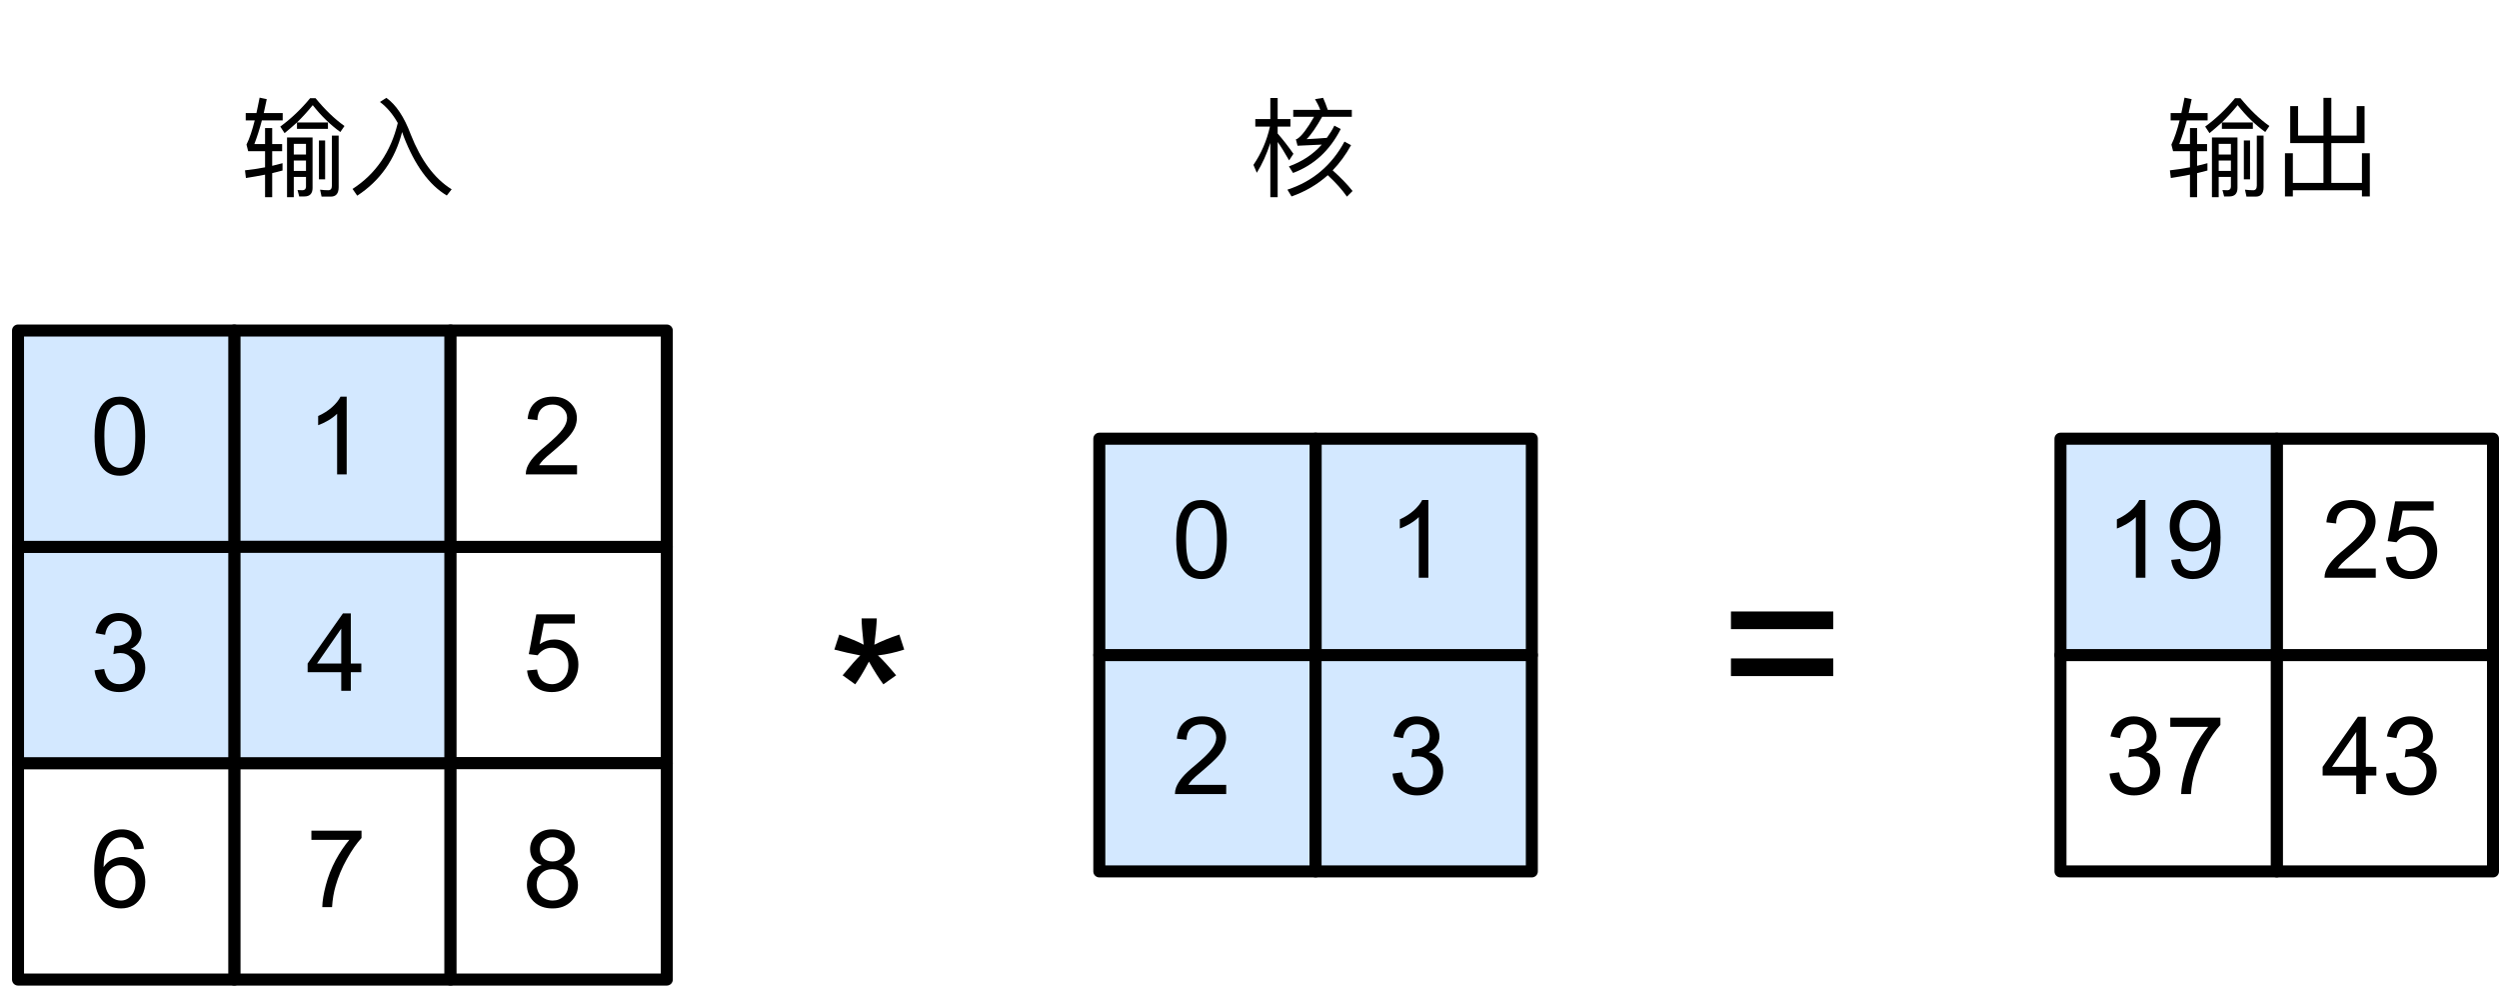
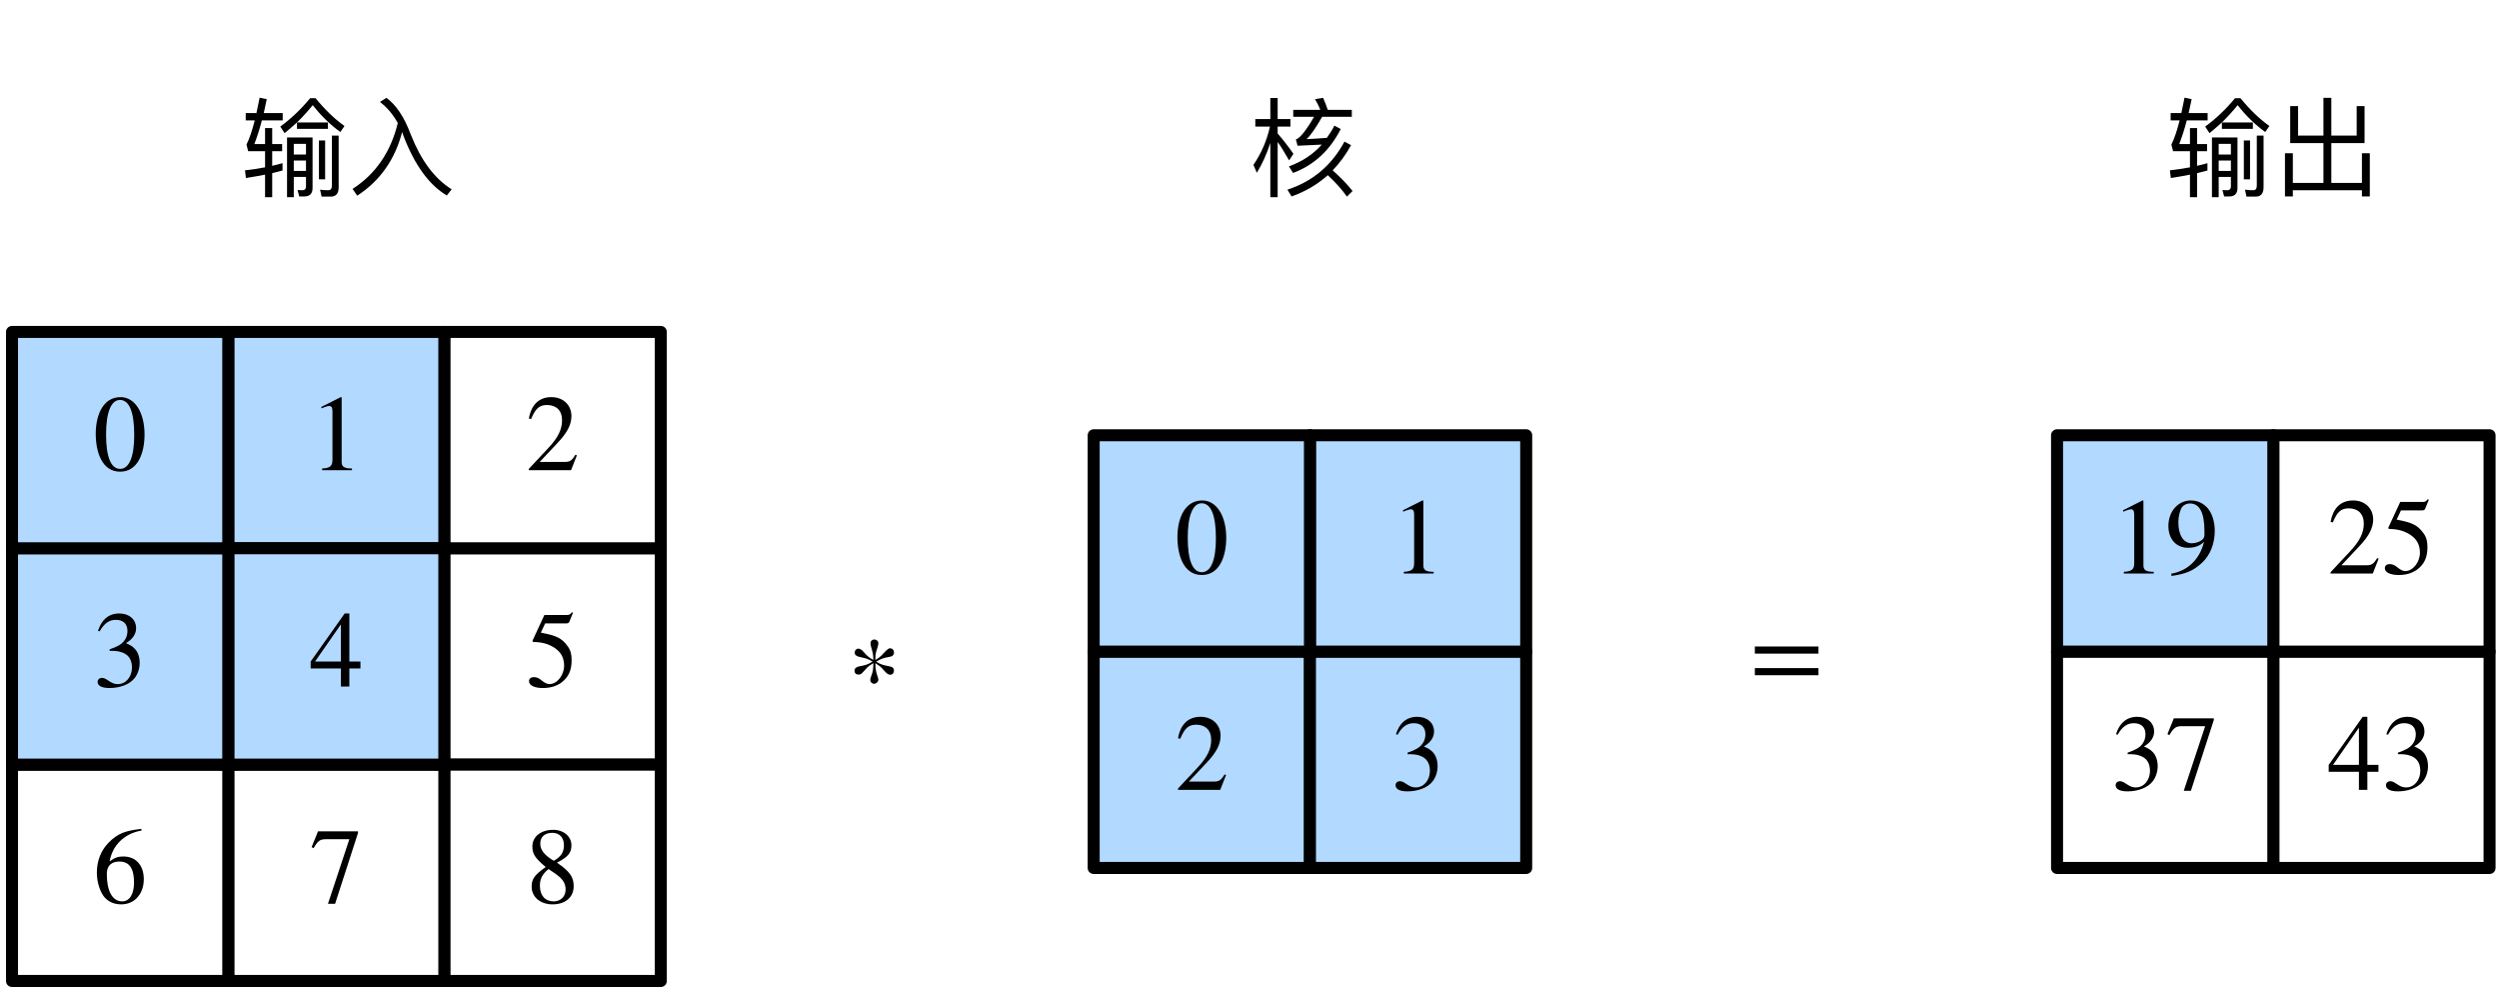
<svg xmlns="http://www.w3.org/2000/svg" xmlns:xlink="http://www.w3.org/1999/xlink" width="208pt" height="83pt" viewBox="0 0 208 83" version="1.1">
  <defs>
    <g>
      <symbol overflow="visible" id="glyph0-0">
-         <path style="stroke:none;" d="M 1.125 0 L 1.125 -5.625 L 5.625 -5.625 L 5.625 0 Z M 1.266 -0.141 L 5.484 -0.141 L 5.484 -5.484 L 1.266 -5.484 Z M 1.266 -0.141 " />
+         <path style="stroke:none;" d="" />
      </symbol>
      <symbol overflow="visible" id="glyph0-1">
-         <path style="stroke:none;" d="M 2.906 0 L 2.906 -1.547 L 0.109 -1.547 L 0.109 -2.266 L 3.047 -6.438 L 3.703 -6.438 L 3.703 -2.266 L 4.578 -2.266 L 4.578 -1.547 L 3.703 -1.547 L 3.703 0 Z M 2.906 -2.266 L 2.906 -5.172 L 0.891 -2.266 Z M 2.906 -2.266 " />
+         <path style="stroke:none;" d="M 4.25 -1.5 L 4.25 -2.078 L 3.328 -2.078 L 3.328 -6.078 L 2.938 -6.078 L 0.109 -2.078 L 0.109 -1.5 L 2.625 -1.5 L 2.625 0 L 3.328 0 L 3.328 -1.5 Z M 2.625 -2.078 L 0.469 -2.078 L 2.625 -5.172 Z M 2.625 -2.078 " />
      </symbol>
      <symbol overflow="visible" id="glyph0-2">
-         <path style="stroke:none;" d="M 0.375 -1.703 L 1.172 -1.812 C 1.266 -1.363 1.414 -1.039 1.625 -0.844 C 1.844 -0.645 2.113 -0.547 2.438 -0.547 C 2.801 -0.547 3.109 -0.672 3.359 -0.922 C 3.617 -1.18 3.75 -1.504 3.75 -1.891 C 3.75 -2.254 3.629 -2.551 3.391 -2.781 C 3.16 -3.02 2.863 -3.141 2.5 -3.141 C 2.344 -3.141 2.156 -3.109 1.938 -3.047 L 2.031 -3.75 C 2.082 -3.738 2.125 -3.734 2.156 -3.734 C 2.488 -3.734 2.789 -3.82 3.062 -4 C 3.332 -4.176 3.469 -4.445 3.469 -4.812 C 3.469 -5.102 3.367 -5.344 3.172 -5.531 C 2.973 -5.719 2.719 -5.812 2.406 -5.812 C 2.102 -5.812 1.848 -5.711 1.641 -5.516 C 1.441 -5.328 1.312 -5.039 1.25 -4.656 L 0.453 -4.797 C 0.555 -5.328 0.773 -5.738 1.109 -6.031 C 1.453 -6.32 1.879 -6.469 2.391 -6.469 C 2.742 -6.469 3.066 -6.391 3.359 -6.234 C 3.66 -6.086 3.891 -5.883 4.047 -5.625 C 4.203 -5.363 4.281 -5.086 4.281 -4.797 C 4.281 -4.516 4.203 -4.258 4.047 -4.031 C 3.898 -3.801 3.68 -3.617 3.391 -3.484 C 3.773 -3.398 4.07 -3.219 4.281 -2.938 C 4.488 -2.664 4.594 -2.32 4.594 -1.906 C 4.594 -1.344 4.383 -0.863 3.969 -0.469 C 3.562 -0.082 3.047 0.109 2.422 0.109 C 1.859 0.109 1.391 -0.055 1.016 -0.391 C 0.641 -0.723 0.426 -1.16 0.375 -1.703 Z M 0.375 -1.703 " />
+         <path style="stroke:none;" d="M 0.547 -4.594 C 0.922 -5.25 1.328 -5.547 1.891 -5.547 C 2.484 -5.547 2.859 -5.234 2.859 -4.625 C 2.859 -4.078 2.578 -3.672 2.141 -3.422 C 1.953 -3.312 1.719 -3.219 1.375 -3.094 L 1.375 -2.969 C 1.891 -2.969 2.094 -2.938 2.297 -2.875 C 2.922 -2.703 3.234 -2.266 3.234 -1.578 C 3.234 -0.812 2.734 -0.203 2.062 -0.203 C 1.812 -0.203 1.625 -0.25 1.281 -0.484 C 1.031 -0.656 0.891 -0.719 0.734 -0.719 C 0.531 -0.719 0.375 -0.578 0.375 -0.391 C 0.375 -0.062 0.719 0.125 1.375 0.125 C 2.172 0.125 3.031 -0.141 3.469 -0.719 C 3.719 -1.047 3.875 -1.5 3.875 -1.969 C 3.875 -2.438 3.734 -2.859 3.484 -3.125 C 3.297 -3.328 3.125 -3.438 2.734 -3.609 C 3.344 -3.969 3.578 -4.422 3.578 -4.844 C 3.578 -5.594 3 -6.078 2.172 -6.078 C 1.234 -6.078 0.672 -5.484 0.406 -4.625 Z M 0.547 -4.594 " />
      </symbol>
      <symbol overflow="visible" id="glyph0-3">
-         <path style="stroke:none;" d="M 0.422 -5.594 L 0.422 -6.359 L 4.594 -6.359 L 4.594 -5.75 C 4.188 -5.312 3.781 -4.727 3.375 -4 C 2.969 -3.281 2.656 -2.535 2.438 -1.766 C 2.281 -1.234 2.18 -0.645 2.141 0 L 1.328 0 C 1.336 -0.508 1.438 -1.117 1.625 -1.828 C 1.812 -2.547 2.082 -3.238 2.438 -3.906 C 2.801 -4.57 3.18 -5.133 3.578 -5.594 Z M 0.422 -5.594 " />
+         <path style="stroke:none;" d="M 4.047 -5.812 L 4.047 -5.953 L 0.719 -5.953 L 0.188 -4.641 L 0.344 -4.547 C 0.719 -5.172 0.875 -5.297 1.391 -5.297 L 3.328 -5.297 L 1.547 0.078 L 2.141 0.078 Z M 4.047 -5.812 " />
      </symbol>
      <symbol overflow="visible" id="glyph0-4">
-         <path style="stroke:none;" d="M 4.531 -0.766 L 4.531 0 L 0.266 0 C 0.266 -0.188 0.297 -0.367 0.359 -0.547 C 0.473 -0.836 0.648 -1.125 0.891 -1.406 C 1.129 -1.688 1.473 -2.008 1.922 -2.375 C 2.617 -2.957 3.086 -3.414 3.328 -3.75 C 3.578 -4.082 3.703 -4.398 3.703 -4.703 C 3.703 -5.016 3.586 -5.273 3.359 -5.484 C 3.141 -5.703 2.852 -5.812 2.5 -5.812 C 2.113 -5.812 1.805 -5.695 1.578 -5.469 C 1.348 -5.238 1.234 -4.922 1.234 -4.516 L 0.422 -4.609 C 0.473 -5.211 0.68 -5.672 1.047 -5.984 C 1.41 -6.305 1.898 -6.469 2.516 -6.469 C 3.129 -6.469 3.613 -6.297 3.969 -5.953 C 4.332 -5.609 4.516 -5.188 4.516 -4.688 C 4.516 -4.426 4.461 -4.172 4.359 -3.922 C 4.254 -3.672 4.078 -3.406 3.828 -3.125 C 3.586 -2.852 3.188 -2.477 2.625 -2 C 2.145 -1.602 1.836 -1.332 1.703 -1.188 C 1.566 -1.039 1.457 -0.898 1.375 -0.766 Z M 4.531 -0.766 " />
+         <path style="stroke:none;" d="M 4.266 -1.234 L 4.141 -1.281 C 3.844 -0.781 3.656 -0.688 3.281 -0.688 L 1.172 -0.688 L 2.656 -2.266 C 3.453 -3.109 3.812 -3.781 3.812 -4.5 C 3.812 -5.391 3.156 -6.078 2.141 -6.078 C 1.031 -6.078 0.453 -5.344 0.266 -4.297 L 0.453 -4.25 C 0.812 -5.125 1.141 -5.422 1.781 -5.422 C 2.547 -5.422 3.031 -4.969 3.031 -4.156 C 3.031 -3.391 2.703 -2.703 1.859 -1.812 L 0.266 -0.109 L 0.266 0 L 3.781 0 Z M 4.266 -1.234 " />
      </symbol>
      <symbol overflow="visible" id="glyph0-5">
-         <path style="stroke:none;" d="M 0.375 -1.688 L 1.203 -1.766 C 1.266 -1.359 1.406 -1.051 1.625 -0.844 C 1.852 -0.645 2.125 -0.547 2.438 -0.547 C 2.82 -0.547 3.145 -0.688 3.406 -0.969 C 3.676 -1.258 3.812 -1.641 3.812 -2.109 C 3.812 -2.566 3.68 -2.926 3.422 -3.188 C 3.172 -3.445 2.844 -3.578 2.438 -3.578 C 2.176 -3.578 1.941 -3.516 1.734 -3.391 C 1.535 -3.273 1.375 -3.129 1.25 -2.953 L 0.516 -3.047 L 1.141 -6.359 L 4.344 -6.359 L 4.344 -5.594 L 1.766 -5.594 L 1.422 -3.875 C 1.805 -4.133 2.211 -4.266 2.641 -4.266 C 3.203 -4.266 3.676 -4.07 4.062 -3.688 C 4.445 -3.301 4.641 -2.801 4.641 -2.188 C 4.641 -1.602 4.473 -1.098 4.141 -0.672 C 3.723 -0.148 3.156 0.109 2.438 0.109 C 1.852 0.109 1.375 -0.051 1 -0.375 C 0.633 -0.707 0.426 -1.145 0.375 -1.688 Z M 0.375 -1.688 " />
+         <path style="stroke:none;" d="M 3.938 -6.125 L 3.859 -6.188 C 3.719 -6 3.641 -5.953 3.422 -5.953 L 1.562 -5.953 L 0.578 -3.828 C 0.578 -3.828 0.578 -3.797 0.578 -3.781 C 0.578 -3.719 0.609 -3.703 0.688 -3.703 C 1.547 -3.703 2.172 -3.422 2.594 -3.078 C 3 -2.75 3.203 -2.297 3.203 -1.734 C 3.203 -0.953 2.625 -0.203 1.984 -0.203 C 1.812 -0.203 1.609 -0.281 1.344 -0.5 C 1.062 -0.734 0.891 -0.781 0.688 -0.781 C 0.438 -0.781 0.281 -0.656 0.281 -0.438 C 0.281 -0.094 0.75 0.125 1.422 0.125 C 2.031 0.125 2.531 -0.016 2.953 -0.312 C 3.562 -0.766 3.828 -1.328 3.828 -2.188 C 3.828 -2.656 3.75 -3 3.516 -3.328 C 3 -4.047 2.562 -4.234 1.266 -4.484 L 1.625 -5.25 L 3.375 -5.25 C 3.516 -5.25 3.594 -5.297 3.625 -5.359 Z M 3.938 -6.125 " />
      </symbol>
      <symbol overflow="visible" id="glyph0-6">
-         <path style="stroke:none;" d="M 3.359 0 L 2.562 0 L 2.562 -5.047 C 2.375 -4.859 2.125 -4.672 1.812 -4.484 C 1.5 -4.305 1.223 -4.176 0.984 -4.094 L 0.984 -4.859 C 1.422 -5.055 1.805 -5.301 2.141 -5.594 C 2.473 -5.895 2.707 -6.188 2.844 -6.469 L 3.359 -6.469 Z M 3.359 0 " />
+         <path style="stroke:none;" d="M 3.547 0 L 3.547 -0.141 C 2.875 -0.141 2.688 -0.297 2.688 -0.688 L 2.688 -6.062 L 2.609 -6.078 L 1 -5.266 L 1 -5.141 L 1.234 -5.234 C 1.406 -5.297 1.562 -5.344 1.641 -5.344 C 1.844 -5.344 1.922 -5.203 1.922 -4.891 L 1.922 -0.859 C 1.922 -0.359 1.734 -0.172 1.062 -0.141 L 1.062 0 Z M 3.547 0 " />
      </symbol>
      <symbol overflow="visible" id="glyph0-7">
-         <path style="stroke:none;" d="M 0.5 -1.484 L 1.25 -1.562 C 1.312 -1.207 1.43 -0.945 1.609 -0.781 C 1.797 -0.625 2.035 -0.547 2.328 -0.547 C 2.566 -0.547 2.773 -0.598 2.953 -0.703 C 3.141 -0.816 3.289 -0.969 3.406 -1.156 C 3.531 -1.344 3.629 -1.594 3.703 -1.906 C 3.785 -2.219 3.828 -2.539 3.828 -2.875 C 3.828 -2.906 3.82 -2.957 3.812 -3.031 C 3.656 -2.781 3.441 -2.578 3.172 -2.422 C 2.898 -2.266 2.602 -2.188 2.281 -2.188 C 1.75 -2.188 1.297 -2.379 0.922 -2.766 C 0.555 -3.148 0.375 -3.66 0.375 -4.297 C 0.375 -4.953 0.566 -5.477 0.953 -5.875 C 1.336 -6.27 1.82 -6.469 2.406 -6.469 C 2.82 -6.469 3.203 -6.352 3.547 -6.125 C 3.891 -5.906 4.148 -5.586 4.328 -5.172 C 4.516 -4.754 4.609 -4.148 4.609 -3.359 C 4.609 -2.535 4.52 -1.879 4.344 -1.391 C 4.164 -0.898 3.898 -0.523 3.547 -0.266 C 3.191 -0.016 2.773 0.109 2.297 0.109 C 1.797 0.109 1.383 -0.031 1.062 -0.312 C 0.75 -0.594 0.562 -0.984 0.5 -1.484 Z M 3.734 -4.328 C 3.734 -4.785 3.609 -5.145 3.359 -5.406 C 3.117 -5.676 2.832 -5.812 2.5 -5.812 C 2.145 -5.812 1.836 -5.664 1.578 -5.375 C 1.316 -5.094 1.188 -4.723 1.188 -4.266 C 1.188 -3.859 1.305 -3.523 1.547 -3.266 C 1.797 -3.016 2.102 -2.891 2.469 -2.891 C 2.844 -2.891 3.145 -3.016 3.375 -3.266 C 3.613 -3.523 3.734 -3.879 3.734 -4.328 Z M 3.734 -4.328 " />
+         <path style="stroke:none;" d="M 0.531 0.203 C 1.703 0.031 2.281 -0.188 3.047 -0.875 C 3.766 -1.531 4.125 -2.516 4.125 -3.547 C 4.125 -4.297 3.922 -4.953 3.562 -5.406 C 3.203 -5.828 2.719 -6.078 2.141 -6.078 C 1.078 -6.078 0.266 -5.172 0.266 -3.953 C 0.266 -2.859 0.922 -2.141 1.891 -2.141 C 2.422 -2.141 2.859 -2.266 3.234 -2.641 C 2.875 -1.172 1.875 -0.219 0.5 0.016 Z M 3.266 -3.188 C 3.266 -2.719 2.594 -2.516 2.203 -2.516 C 1.531 -2.516 1.094 -3.188 1.094 -4.266 C 1.094 -4.75 1.234 -5.281 1.406 -5.531 C 1.562 -5.719 1.797 -5.828 2.062 -5.828 C 2.859 -5.828 3.266 -5.062 3.266 -3.547 Z M 3.266 -3.188 " />
      </symbol>
      <symbol overflow="visible" id="glyph0-8">
-         <path style="stroke:none;" d="M 4.484 -4.859 L 3.688 -4.797 C 3.625 -5.109 3.523 -5.336 3.391 -5.484 C 3.18 -5.703 2.922 -5.812 2.609 -5.812 C 2.348 -5.812 2.125 -5.742 1.938 -5.609 C 1.688 -5.422 1.488 -5.156 1.344 -4.812 C 1.207 -4.469 1.133 -3.973 1.125 -3.328 C 1.312 -3.609 1.539 -3.816 1.812 -3.953 C 2.094 -4.098 2.383 -4.172 2.688 -4.172 C 3.219 -4.172 3.664 -3.977 4.031 -3.594 C 4.406 -3.207 4.594 -2.707 4.594 -2.094 C 4.594 -1.688 4.504 -1.305 4.328 -0.953 C 4.148 -0.609 3.91 -0.344 3.609 -0.156 C 3.305 0.02 2.961 0.109 2.578 0.109 C 1.922 0.109 1.383 -0.129 0.969 -0.609 C 0.551 -1.098 0.344 -1.898 0.344 -3.016 C 0.344 -4.254 0.57 -5.16 1.031 -5.734 C 1.426 -6.223 1.969 -6.469 2.656 -6.469 C 3.156 -6.469 3.566 -6.32 3.891 -6.031 C 4.211 -5.75 4.41 -5.359 4.484 -4.859 Z M 1.25 -2.094 C 1.25 -1.812 1.305 -1.547 1.422 -1.297 C 1.535 -1.055 1.695 -0.867 1.906 -0.734 C 2.113 -0.609 2.332 -0.547 2.562 -0.547 C 2.895 -0.547 3.18 -0.676 3.422 -0.938 C 3.66 -1.207 3.781 -1.578 3.781 -2.047 C 3.781 -2.492 3.66 -2.844 3.422 -3.094 C 3.191 -3.352 2.895 -3.484 2.531 -3.484 C 2.176 -3.484 1.875 -3.352 1.625 -3.094 C 1.375 -2.844 1.25 -2.508 1.25 -2.094 Z M 1.25 -2.094 " />
+         <path style="stroke:none;" d="M 2.406 -4.234 C 2.859 -4.484 3.031 -4.547 3.422 -4.609 C 3.766 -4.656 3.891 -4.766 3.891 -5 C 3.891 -5.203 3.75 -5.344 3.562 -5.344 C 3.359 -5.344 3.078 -4.969 2.859 -4.75 C 2.688 -4.594 2.594 -4.516 2.344 -4.375 L 2.344 -4.594 C 2.344 -4.812 2.391 -5.047 2.5 -5.344 C 2.562 -5.516 2.594 -5.656 2.594 -5.766 C 2.594 -5.938 2.438 -6.078 2.266 -6.078 C 2.078 -6.078 1.938 -5.953 1.938 -5.781 C 1.938 -5.656 1.969 -5.5 2.031 -5.312 C 2.125 -5.016 2.172 -4.734 2.172 -4.484 L 2.172 -4.375 C 1.828 -4.562 1.656 -4.703 1.375 -5.031 C 1.172 -5.25 1.078 -5.312 0.922 -5.312 C 0.75 -5.312 0.625 -5.172 0.625 -4.984 C 0.625 -4.766 0.797 -4.656 1.234 -4.578 C 1.531 -4.516 1.766 -4.453 2.109 -4.234 C 1.734 -4.016 1.594 -3.953 1.172 -3.875 C 0.781 -3.812 0.609 -3.703 0.609 -3.469 C 0.609 -3.281 0.734 -3.156 0.938 -3.156 C 1.094 -3.156 1.172 -3.203 1.328 -3.375 C 1.594 -3.672 1.609 -3.688 1.703 -3.781 C 1.797 -3.859 1.859 -3.906 2.172 -4.109 L 2.172 -4.016 C 2.172 -3.641 2.141 -3.422 2.031 -3.125 C 1.969 -2.969 1.922 -2.812 1.922 -2.703 C 1.922 -2.531 2.062 -2.391 2.234 -2.391 C 2.422 -2.391 2.594 -2.562 2.594 -2.734 C 2.594 -2.797 2.562 -2.906 2.516 -3.031 C 2.406 -3.344 2.344 -3.672 2.344 -4.016 L 2.344 -4.109 L 2.406 -4.062 C 2.594 -3.938 2.797 -3.828 3.031 -3.531 C 3.266 -3.266 3.406 -3.141 3.578 -3.141 C 3.766 -3.141 3.891 -3.297 3.891 -3.484 C 3.891 -3.719 3.75 -3.812 3.359 -3.875 C 3.031 -3.938 2.734 -4.016 2.5 -4.188 Z M 2.406 -4.234 " />
      </symbol>
      <symbol overflow="visible" id="glyph0-9">
-         <path style="stroke:none;" d="M 1.594 -3.5 C 1.258 -3.613 1.016 -3.781 0.859 -4 C 0.703 -4.227 0.625 -4.5 0.625 -4.812 C 0.625 -5.281 0.789 -5.672 1.125 -5.984 C 1.469 -6.305 1.914 -6.469 2.469 -6.469 C 3.031 -6.469 3.484 -6.301 3.828 -5.969 C 4.172 -5.645 4.344 -5.25 4.344 -4.781 C 4.344 -4.488 4.266 -4.227 4.109 -4 C 3.953 -3.781 3.711 -3.613 3.391 -3.5 C 3.785 -3.363 4.086 -3.148 4.297 -2.859 C 4.504 -2.578 4.609 -2.238 4.609 -1.844 C 4.609 -1.289 4.41 -0.828 4.016 -0.453 C 3.629 -0.078 3.117 0.109 2.484 0.109 C 1.848 0.109 1.332 -0.078 0.938 -0.453 C 0.551 -0.828 0.359 -1.297 0.359 -1.859 C 0.359 -2.273 0.461 -2.625 0.672 -2.906 C 0.891 -3.195 1.195 -3.395 1.594 -3.5 Z M 1.438 -4.828 C 1.438 -4.523 1.531 -4.273 1.719 -4.078 C 1.914 -3.891 2.172 -3.797 2.484 -3.797 C 2.797 -3.797 3.047 -3.891 3.234 -4.078 C 3.43 -4.273 3.531 -4.516 3.531 -4.797 C 3.531 -5.078 3.43 -5.316 3.234 -5.516 C 3.035 -5.711 2.785 -5.812 2.484 -5.812 C 2.18 -5.812 1.93 -5.711 1.734 -5.516 C 1.535 -5.328 1.438 -5.098 1.438 -4.828 Z M 1.172 -1.859 C 1.172 -1.629 1.223 -1.41 1.328 -1.203 C 1.441 -0.992 1.602 -0.832 1.812 -0.719 C 2.02 -0.602 2.25 -0.547 2.5 -0.547 C 2.875 -0.547 3.18 -0.664 3.422 -0.906 C 3.672 -1.145 3.797 -1.453 3.797 -1.828 C 3.797 -2.211 3.672 -2.531 3.422 -2.781 C 3.172 -3.031 2.852 -3.156 2.469 -3.156 C 2.094 -3.156 1.781 -3.031 1.531 -2.781 C 1.289 -2.531 1.172 -2.223 1.172 -1.859 Z M 1.172 -1.859 " />
+         <path style="stroke:none;" d="M 5.734 -2.875 L 5.734 -3.469 L 0.438 -3.469 L 0.438 -2.875 Z M 5.734 -1.078 L 5.734 -1.672 L 0.438 -1.672 L 0.438 -1.078 Z M 5.734 -1.078 " />
      </symbol>
      <symbol overflow="visible" id="glyph0-10">
-         <path style="stroke:none;" d="M 0.375 -3.172 C 0.375 -3.93 0.453 -4.547 0.609 -5.016 C 0.766 -5.484 0.992 -5.844 1.297 -6.094 C 1.609 -6.344 2 -6.469 2.469 -6.469 C 2.82 -6.469 3.129 -6.395 3.391 -6.25 C 3.648 -6.113 3.863 -5.914 4.031 -5.656 C 4.195 -5.395 4.328 -5.078 4.422 -4.703 C 4.523 -4.328 4.578 -3.816 4.578 -3.172 C 4.578 -2.422 4.5 -1.812 4.344 -1.344 C 4.188 -0.883 3.953 -0.523 3.641 -0.266 C 3.336 -0.016 2.945 0.109 2.469 0.109 C 1.852 0.109 1.367 -0.113 1.016 -0.562 C 0.586 -1.094 0.375 -1.961 0.375 -3.172 Z M 1.188 -3.172 C 1.188 -2.117 1.305 -1.414 1.547 -1.062 C 1.797 -0.719 2.102 -0.547 2.469 -0.547 C 2.832 -0.547 3.141 -0.719 3.391 -1.062 C 3.641 -1.414 3.766 -2.117 3.766 -3.172 C 3.766 -4.234 3.641 -4.938 3.391 -5.281 C 3.141 -5.633 2.832 -5.812 2.469 -5.812 C 2.102 -5.812 1.812 -5.66 1.594 -5.359 C 1.32 -4.961 1.188 -4.234 1.188 -3.172 Z M 1.188 -3.172 " />
+         <path style="stroke:none;" d="M 4.016 -6.156 C 2.766 -6.016 2.062 -5.812 1.281 -5 C 0.641 -4.344 0.312 -3.484 0.312 -2.516 C 0.312 -1.875 0.484 -1.234 0.734 -0.781 C 1.047 -0.203 1.609 0.125 2.328 0.125 C 2.922 0.125 3.422 -0.109 3.75 -0.531 C 4.047 -0.891 4.219 -1.391 4.219 -1.969 C 4.219 -3.125 3.562 -3.859 2.516 -3.859 C 2.109 -3.859 1.812 -3.781 1.375 -3.453 C 1.609 -4.812 2.625 -5.781 4.031 -6.016 Z M 3.406 -1.688 C 3.406 -0.781 3.062 -0.125 2.422 -0.125 C 1.578 -0.125 1.141 -1.031 1.141 -2.391 C 1.141 -3.219 1.672 -3.438 2.188 -3.438 C 3.031 -3.438 3.406 -2.844 3.406 -1.688 Z M 3.406 -1.688 " />
+       </symbol>
+       <symbol overflow="visible" id="glyph0-11">
+         <path style="stroke:none;" d="M 4 -1.391 C 4 -2.109 3.719 -2.594 2.609 -3.344 C 3.5 -3.812 3.812 -4.125 3.812 -4.797 C 3.812 -5.5 3.188 -6.078 2.297 -6.078 C 1.312 -6.078 0.562 -5.547 0.562 -4.688 C 0.562 -4.094 0.75 -3.75 1.672 -2.984 C 0.719 -2.312 0.5 -1.969 0.5 -1.344 C 0.5 -0.5 1.219 0.125 2.234 0.125 C 3.312 0.125 4 -0.469 4 -1.391 Z M 3.188 -4.797 C 3.188 -4.234 2.969 -3.859 2.344 -3.5 C 1.562 -3.969 1.219 -4.391 1.219 -4.938 C 1.219 -5.5 1.609 -5.828 2.219 -5.828 C 2.828 -5.828 3.188 -5.422 3.188 -4.797 Z M 2.438 -2.453 C 3.047 -2.031 3.328 -1.672 3.328 -1.109 C 3.328 -0.531 2.922 -0.125 2.328 -0.125 C 1.641 -0.125 1.188 -0.594 1.188 -1.422 C 1.188 -2 1.375 -2.375 1.906 -2.812 Z M 2.438 -2.453 " />
+       </symbol>
+       <symbol overflow="visible" id="glyph0-12">
+         <path style="stroke:none;" d="M 4.281 -2.969 C 4.281 -4.812 3.469 -6.078 2.281 -6.078 C 0.844 -6.078 0.219 -4.609 0.219 -3.031 C 0.219 -1.547 0.719 0.125 2.25 0.125 C 3.719 0.125 4.281 -1.422 4.281 -2.969 Z M 3.422 -2.922 C 3.422 -1.141 3.016 -0.109 2.25 -0.109 C 1.469 -0.109 1.078 -1.141 1.078 -2.969 C 1.078 -4.781 1.484 -5.844 2.234 -5.844 C 3.031 -5.844 3.422 -4.797 3.422 -2.922 Z M 3.422 -2.922 " />
      </symbol>
      <symbol overflow="visible" id="glyph1-0">
-         <path style="stroke:none;" d="M 2.25 0 L 2.25 -11.25 L 11.25 -11.25 L 11.25 0 Z M 2.531 -0.281 L 10.969 -0.281 L 10.969 -10.969 L 2.531 -10.969 Z M 2.531 -0.281 " />
+         <path style="stroke:none;" d="" />
      </symbol>
      <symbol overflow="visible" id="glyph1-1">
-         <path style="stroke:none;" d="M 0.562 -10.516 L 0.969 -11.766 C 1.895 -11.441 2.57 -11.16 3 -10.922 C 2.883 -11.973 2.828 -12.703 2.828 -13.109 L 4.094 -13.109 C 4.07 -12.523 4.004 -11.797 3.891 -10.922 C 4.492 -11.223 5.188 -11.504 5.969 -11.766 L 6.375 -10.516 C 5.625 -10.273 4.895 -10.113 4.188 -10.031 C 4.539 -9.719 5.047 -9.164 5.703 -8.375 L 4.641 -7.625 C 4.297 -8.082 3.895 -8.711 3.438 -9.516 C 3 -8.68 2.617 -8.051 2.297 -7.625 L 1.25 -8.375 C 1.938 -9.207 2.426 -9.758 2.719 -10.031 C 1.957 -10.176 1.238 -10.336 0.562 -10.516 Z M 0.562 -10.516 " />
+         <path style="stroke:none;" d="M 2.062 -4.844 L 2.062 -3.516 L 1.172 -3.516 C 1.391 -4.094 1.609 -4.75 1.797 -5.484 L 3.531 -5.484 L 3.531 -6.094 L 1.953 -6.094 C 2.031 -6.453 2.109 -6.844 2.203 -7.25 L 1.609 -7.375 C 1.516 -6.938 1.438 -6.5 1.344 -6.094 L 0.453 -6.094 L 0.453 -5.484 L 1.203 -5.484 C 1 -4.688 0.781 -4 0.516 -3.469 L 0.656 -2.922 L 2.062 -2.922 L 2.062 -1.578 C 1.531 -1.484 0.984 -1.391 0.391 -1.328 L 0.469 -0.688 C 1.016 -0.781 1.547 -0.859 2.062 -0.969 L 2.062 0.906 L 2.656 0.906 L 2.656 -1.094 L 3.516 -1.312 L 3.516 -1.922 C 3.25 -1.859 2.969 -1.781 2.656 -1.703 L 2.656 -2.922 L 3.484 -2.922 L 3.484 -3.516 L 2.656 -3.516 L 2.656 -4.844 Z M 4.719 -5.312 L 4.719 -4.781 L 7.297 -4.781 L 7.297 -5.312 L 4.719 -5.312 C 5.172 -5.75 5.609 -6.234 6.031 -6.75 C 6.719 -5.875 7.484 -5.125 8.328 -4.516 L 8.672 -5.016 C 7.859 -5.594 7.062 -6.359 6.266 -7.328 L 5.812 -7.328 C 5.078 -6.438 4.25 -5.641 3.328 -4.969 L 3.688 -4.422 C 4.031 -4.703 4.375 -5 4.719 -5.312 Z M 5.344 0.844 C 5.781 0.844 6.016 0.609 6.016 0.141 L 6.016 -4.062 L 3.891 -4.062 L 3.891 0.906 L 4.453 0.906 L 4.453 -0.781 L 5.469 -0.781 L 5.469 0.031 C 5.469 0.219 5.359 0.328 5.172 0.328 L 4.766 0.312 L 4.906 0.844 Z M 4.453 -1.281 L 4.453 -2.141 L 5.469 -2.141 L 5.469 -1.281 Z M 4.453 -2.641 L 4.453 -3.531 L 5.469 -3.531 L 5.469 -2.641 Z M 6.547 -3.812 L 6.547 -0.578 L 7.062 -0.578 L 7.062 -3.812 Z M 7.531 0.859 C 7.969 0.859 8.188 0.594 8.188 0.078 L 8.188 -4.219 L 7.625 -4.219 L 7.625 -0.062 C 7.625 0.188 7.531 0.328 7.328 0.328 C 7.109 0.328 6.875 0.312 6.641 0.281 L 6.766 0.859 Z M 7.531 0.859 " />
      </symbol>
      <symbol overflow="visible" id="glyph1-2">
-         <path style="stroke:none;" d="M 9.516 -7.578 L 1 -7.578 L 1 -9.047 L 9.516 -9.047 Z M 9.516 -3.672 L 1 -3.672 L 1 -5.141 L 9.516 -5.141 Z M 9.516 -3.672 " />
-       </symbol>
-       <symbol overflow="visible" id="glyph2-0">
-         <path style="stroke:none;" d="" />
-       </symbol>
-       <symbol overflow="visible" id="glyph2-1">
-         <path style="stroke:none;" d="M 2.062 -4.844 L 2.062 -3.516 L 1.172 -3.516 C 1.391 -4.094 1.609 -4.75 1.797 -5.484 L 3.531 -5.484 L 3.531 -6.094 L 1.953 -6.094 C 2.031 -6.453 2.109 -6.844 2.203 -7.25 L 1.609 -7.375 C 1.516 -6.938 1.438 -6.5 1.344 -6.094 L 0.453 -6.094 L 0.453 -5.484 L 1.203 -5.484 C 1 -4.688 0.781 -4 0.516 -3.469 L 0.656 -2.922 L 2.062 -2.922 L 2.062 -1.578 C 1.531 -1.484 0.984 -1.391 0.391 -1.328 L 0.469 -0.688 C 1.016 -0.781 1.547 -0.859 2.062 -0.969 L 2.062 0.906 L 2.656 0.906 L 2.656 -1.094 L 3.516 -1.312 L 3.516 -1.922 C 3.25 -1.859 2.969 -1.781 2.656 -1.703 L 2.656 -2.922 L 3.484 -2.922 L 3.484 -3.516 L 2.656 -3.516 L 2.656 -4.844 Z M 4.719 -5.312 L 4.719 -4.781 L 7.297 -4.781 L 7.297 -5.312 L 4.719 -5.312 C 5.172 -5.75 5.609 -6.234 6.031 -6.75 C 6.719 -5.875 7.484 -5.125 8.328 -4.516 L 8.672 -5.016 C 7.859 -5.594 7.062 -6.359 6.266 -7.328 L 5.812 -7.328 C 5.078 -6.438 4.25 -5.641 3.328 -4.969 L 3.688 -4.422 C 4.031 -4.703 4.375 -5 4.719 -5.312 Z M 5.344 0.844 C 5.781 0.844 6.016 0.609 6.016 0.141 L 6.016 -4.062 L 3.891 -4.062 L 3.891 0.906 L 4.453 0.906 L 4.453 -0.781 L 5.469 -0.781 L 5.469 0.031 C 5.469 0.219 5.359 0.328 5.172 0.328 L 4.766 0.312 L 4.906 0.844 Z M 4.453 -1.281 L 4.453 -2.141 L 5.469 -2.141 L 5.469 -1.281 Z M 4.453 -2.641 L 4.453 -3.531 L 5.469 -3.531 L 5.469 -2.641 Z M 6.547 -3.812 L 6.547 -0.578 L 7.062 -0.578 L 7.062 -3.812 Z M 7.531 0.859 C 7.969 0.859 8.188 0.594 8.188 0.078 L 8.188 -4.219 L 7.625 -4.219 L 7.625 -0.062 C 7.625 0.188 7.531 0.328 7.328 0.328 C 7.109 0.328 6.875 0.312 6.641 0.281 L 6.766 0.859 Z M 7.531 0.859 " />
-       </symbol>
-       <symbol overflow="visible" id="glyph2-2">
        <path style="stroke:none;" d="M 6.938 -4.219 L 4.828 -4.219 L 4.828 -7.359 L 4.172 -7.359 L 4.172 -4.219 L 2.062 -4.219 L 2.062 -6.672 L 1.406 -6.672 L 1.406 -3.594 L 4.172 -3.594 L 4.172 -0.281 L 1.625 -0.281 L 1.625 -2.75 L 0.969 -2.75 L 0.969 0.844 L 1.625 0.844 L 1.625 0.328 L 7.375 0.328 L 7.375 0.844 L 8.031 0.844 L 8.031 -2.75 L 7.375 -2.75 L 7.375 -0.281 L 4.828 -0.281 L 4.828 -3.594 L 7.594 -3.594 L 7.594 -6.672 L 6.938 -6.672 Z M 6.938 -4.219 " />
      </symbol>
-       <symbol overflow="visible" id="glyph2-3">
+       <symbol overflow="visible" id="glyph1-3">
        <path style="stroke:none;" d="M 2.344 -3.688 C 2.625 -3.297 2.938 -2.781 3.297 -2.156 L 3.656 -2.703 C 3.219 -3.328 2.781 -3.891 2.344 -4.391 L 2.344 -4.969 L 3.406 -4.969 L 3.406 -5.594 L 2.344 -5.594 L 2.344 -7.344 L 1.734 -7.344 L 1.734 -5.594 L 0.484 -5.594 L 0.484 -4.969 L 1.703 -4.969 C 1.438 -3.781 0.969 -2.719 0.328 -1.781 L 0.609 -1.125 C 1.062 -1.859 1.438 -2.688 1.734 -3.609 L 1.734 0.906 L 2.344 0.906 Z M 3.641 -6.359 L 3.641 -5.781 L 5.375 -5.781 C 4.812 -4.797 4.344 -4.188 3.984 -3.953 C 3.953 -3.938 3.922 -3.922 3.859 -3.906 L 4 -3.375 C 4.703 -3.406 5.375 -3.438 6.016 -3.469 C 5.281 -2.641 4.359 -2.047 3.281 -1.656 L 3.625 -1.109 C 5.375 -1.766 6.688 -2.984 7.594 -4.766 L 7.062 -5.047 C 6.891 -4.688 6.672 -4.359 6.438 -4.031 C 5.891 -3.984 5.312 -3.953 4.75 -3.922 C 5.125 -4.281 5.547 -4.906 6.047 -5.781 L 8.516 -5.781 L 8.516 -6.359 L 6.516 -6.359 C 6.391 -6.734 6.25 -7.078 6.125 -7.359 L 5.453 -7.25 C 5.609 -6.984 5.766 -6.688 5.891 -6.359 Z M 6.516 -0.922 C 7.188 -0.297 7.719 0.297 8.109 0.859 L 8.578 0.391 C 8.125 -0.188 7.562 -0.75 6.922 -1.328 C 7.5 -1.922 8.016 -2.625 8.453 -3.422 L 7.906 -3.719 C 6.844 -1.75 5.266 -0.406 3.156 0.281 L 3.5 0.844 C 4.656 0.438 5.656 -0.156 6.516 -0.922 Z M 6.516 -0.922 " />
      </symbol>
-       <symbol overflow="visible" id="glyph2-4">
+       <symbol overflow="visible" id="glyph1-4">
        <path style="stroke:none;" d="M 4.109 -5.266 C 3.531 -2.875 2.281 -1.031 0.344 0.219 L 0.734 0.781 C 2.625 -0.453 3.875 -2.219 4.469 -4.516 C 4.516 -4.406 4.547 -4.281 4.609 -4.125 C 5.531 -1.75 6.719 -0.109 8.188 0.766 L 8.594 0.25 C 7.156 -0.641 6.031 -2.172 5.188 -4.312 C 4.641 -5.781 3.953 -6.797 3.156 -7.359 L 2.625 -7.016 C 3.188 -6.594 3.688 -6.016 4.109 -5.266 Z M 4.109 -5.266 " />
      </symbol>
    </g>
  </defs>
  <g id="surface1">
-     <rect x="0" y="0" width="208" height="83" style="fill:rgb(100%,100%,100%);fill-opacity:1;stroke:none;" />
-     <rect x="0" y="0" width="208" height="83" style="fill:rgb(100%,100%,100%);fill-opacity:1;stroke:none;" />
-     <path style="fill-rule:nonzero;fill:rgb(100%,100%,100%);fill-opacity:1;stroke-width:1;stroke-linecap:round;stroke-linejoin:round;stroke:rgb(0%,0%,0%);stroke-opacity:1;stroke-miterlimit:10;" d="M 242.5 157.5 L 260.5 157.5 L 260.5 175.5 L 242.5 175.5 Z M 242.5 157.5 " transform="matrix(1,0,0,1,-53,-103)" />
+     <path style="fill-rule:nonzero;fill:rgb(100%,100%,100%);fill-opacity:1;stroke-width:1;stroke-linecap:round;stroke-linejoin:round;stroke:rgb(0%,0%,0%);stroke-opacity:1;stroke-miterlimit:10;" d="M 242.215 157.215 L 260.215 157.215 L 260.215 175.215 L 242.215 175.215 Z M 242.215 157.215 " transform="matrix(1,0,0,1,-53,-103)" />
    <g style="fill:rgb(0%,0%,0%);fill-opacity:1;">
-       <use xlink:href="#glyph0-1" x="193.211" y="66.069" />
-       <use xlink:href="#glyph0-2" x="198.217" y="66.069" />
+       <use xlink:href="#glyph0-1" x="193.716" y="65.716" />
+       <use xlink:href="#glyph0-2" x="198.216" y="65.716" />
    </g>
-     <path style="fill-rule:nonzero;fill:rgb(100%,100%,100%);fill-opacity:1;stroke-width:1;stroke-linecap:round;stroke-linejoin:round;stroke:rgb(0%,0%,0%);stroke-opacity:1;stroke-miterlimit:10;" d="M 224.5 157.5 L 242.5 157.5 L 242.5 175.5 L 224.5 175.5 Z M 224.5 157.5 " transform="matrix(1,0,0,1,-53,-103)" />
+     <path style="fill-rule:nonzero;fill:rgb(100%,100%,100%);fill-opacity:1;stroke-width:1;stroke-linecap:round;stroke-linejoin:round;stroke:rgb(0%,0%,0%);stroke-opacity:1;stroke-miterlimit:10;" d="M 224.215 157.215 L 242.215 157.215 L 242.215 175.215 L 224.215 175.215 Z M 224.215 157.215 " transform="matrix(1,0,0,1,-53,-103)" />
    <g style="fill:rgb(0%,0%,0%);fill-opacity:1;">
-       <use xlink:href="#glyph0-2" x="175.211" y="66.069" />
-       <use xlink:href="#glyph0-3" x="180.217" y="66.069" />
+       <use xlink:href="#glyph0-2" x="175.716" y="65.716" />
+       <use xlink:href="#glyph0-3" x="180.216" y="65.716" />
    </g>
-     <path style="fill-rule:nonzero;fill:rgb(100%,100%,100%);fill-opacity:1;stroke-width:1;stroke-linecap:round;stroke-linejoin:round;stroke:rgb(0%,0%,0%);stroke-opacity:1;stroke-miterlimit:10;" d="M 242.5 139.5 L 260.5 139.5 L 260.5 157.5 L 242.5 157.5 Z M 242.5 139.5 " transform="matrix(1,0,0,1,-53,-103)" />
+     <path style="fill-rule:nonzero;fill:rgb(100%,100%,100%);fill-opacity:1;stroke-width:1;stroke-linecap:round;stroke-linejoin:round;stroke:rgb(0%,0%,0%);stroke-opacity:1;stroke-miterlimit:10;" d="M 242.215 139.215 L 260.215 139.215 L 260.215 157.215 L 242.215 157.215 Z M 242.215 139.215 " transform="matrix(1,0,0,1,-53,-103)" />
    <g style="fill:rgb(0%,0%,0%);fill-opacity:1;">
-       <use xlink:href="#glyph0-4" x="193.211" y="48.069" />
-       <use xlink:href="#glyph0-5" x="198.217" y="48.069" />
+       <use xlink:href="#glyph0-4" x="193.716" y="47.716" />
+       <use xlink:href="#glyph0-5" x="198.216" y="47.716" />
    </g>
-     <path style="fill-rule:nonzero;fill:rgb(82.55%,91.037%,100%);fill-opacity:1;stroke-width:1;stroke-linecap:round;stroke-linejoin:round;stroke:rgb(0%,0%,0%);stroke-opacity:1;stroke-miterlimit:10;" d="M 224.5 139.5 L 242.5 139.5 L 242.5 157.5 L 224.5 157.5 Z M 224.5 139.5 " transform="matrix(1,0,0,1,-53,-103)" />
+     <path style="fill-rule:nonzero;fill:rgb(69.803%,85.097%,100%);fill-opacity:1;stroke-width:1;stroke-linecap:round;stroke-linejoin:round;stroke:rgb(0%,0%,0%);stroke-opacity:1;stroke-miterlimit:10;" d="M 224.215 139.215 L 242.215 139.215 L 242.215 157.215 L 224.215 157.215 Z M 224.215 139.215 " transform="matrix(1,0,0,1,-53,-103)" />
    <g style="fill:rgb(0%,0%,0%);fill-opacity:1;">
-       <use xlink:href="#glyph0-6" x="175.211" y="48.069" />
-       <use xlink:href="#glyph0-7" x="180.217" y="48.069" />
+       <use xlink:href="#glyph0-6" x="175.716" y="47.716" />
+       <use xlink:href="#glyph0-7" x="180.216" y="47.716" />
    </g>
    <g style="fill:rgb(0%,0%,0%);fill-opacity:1;">
-       <use xlink:href="#glyph1-1" x="68.885" y="64.562" />
+       <use xlink:href="#glyph0-8" x="70.516" y="59.281" />
    </g>
    <g style="fill:rgb(0%,0%,0%);fill-opacity:1;">
-       <use xlink:href="#glyph1-2" x="143.073" y="59.922" />
+       <use xlink:href="#glyph0-9" x="145.624" y="57.257" />
    </g>
-     <path style="fill-rule:nonzero;fill:rgb(100%,100%,100%);fill-opacity:1;stroke-width:1;stroke-linecap:round;stroke-linejoin:round;stroke:rgb(0%,0%,0%);stroke-opacity:1;stroke-miterlimit:10;" d="M 72.5 166.5 L 90.5 166.5 L 90.5 184.5 L 72.5 184.5 Z M 72.5 166.5 " transform="matrix(1,0,0,1,-53,-103)" />
+     <path style="fill-rule:nonzero;fill:rgb(100%,100%,100%);fill-opacity:1;stroke-width:1;stroke-linecap:round;stroke-linejoin:round;stroke:rgb(0%,0%,0%);stroke-opacity:1;stroke-miterlimit:10;" d="M 72 166.617 L 90 166.617 L 90 184.617 L 72 184.617 Z M 72 166.617 " transform="matrix(1,0,0,1,-53,-103)" />
    <g style="fill:rgb(0%,0%,0%);fill-opacity:1;">
-       <use xlink:href="#glyph0-3" x="25.497" y="75.472" />
+       <use xlink:href="#glyph0-3" x="25.75" y="75.119" />
    </g>
-     <path style="fill-rule:nonzero;fill:rgb(82.55%,91.037%,100%);fill-opacity:1;stroke-width:1;stroke-linecap:round;stroke-linejoin:round;stroke:rgb(0%,0%,0%);stroke-opacity:1;stroke-miterlimit:10;" d="M 72.5 130.5 L 90.5 130.5 L 90.5 148.5 L 72.5 148.5 Z M 72.5 130.5 " transform="matrix(1,0,0,1,-53,-103)" />
+     <path style="fill-rule:nonzero;fill:rgb(69.803%,85.097%,100%);fill-opacity:1;stroke-width:1;stroke-linecap:round;stroke-linejoin:round;stroke:rgb(0%,0%,0%);stroke-opacity:1;stroke-miterlimit:10;" d="M 72 130.617 L 90 130.617 L 90 148.617 L 72 148.617 Z M 72 130.617 " transform="matrix(1,0,0,1,-53,-103)" />
    <g style="fill:rgb(0%,0%,0%);fill-opacity:1;">
-       <use xlink:href="#glyph0-6" x="25.497" y="39.472" />
+       <use xlink:href="#glyph0-6" x="25.75" y="39.119" />
    </g>
-     <path style="fill-rule:nonzero;fill:rgb(82.55%,91.037%,100%);fill-opacity:1;stroke-width:1;stroke-linecap:round;stroke-linejoin:round;stroke:rgb(0%,0%,0%);stroke-opacity:1;stroke-miterlimit:10;" d="M 72.5 148.5 L 90.5 148.5 L 90.5 166.5 L 72.5 166.5 Z M 72.5 148.5 " transform="matrix(1,0,0,1,-53,-103)" />
+     <path style="fill-rule:nonzero;fill:rgb(69.803%,85.097%,100%);fill-opacity:1;stroke-width:1;stroke-linecap:round;stroke-linejoin:round;stroke:rgb(0%,0%,0%);stroke-opacity:1;stroke-miterlimit:10;" d="M 72 148.617 L 90 148.617 L 90 166.617 L 72 166.617 Z M 72 148.617 " transform="matrix(1,0,0,1,-53,-103)" />
    <g style="fill:rgb(0%,0%,0%);fill-opacity:1;">
-       <use xlink:href="#glyph0-1" x="25.497" y="57.472" />
+       <use xlink:href="#glyph0-1" x="25.75" y="57.119" />
    </g>
-     <path style="fill-rule:nonzero;fill:rgb(100%,100%,100%);fill-opacity:1;stroke-width:1;stroke-linecap:round;stroke-linejoin:round;stroke:rgb(0%,0%,0%);stroke-opacity:1;stroke-miterlimit:10;" d="M 54.5 166.5 L 72.5 166.5 L 72.5 184.5 L 54.5 184.5 Z M 54.5 166.5 " transform="matrix(1,0,0,1,-53,-103)" />
+     <path style="fill-rule:nonzero;fill:rgb(100%,100%,100%);fill-opacity:1;stroke-width:1;stroke-linecap:round;stroke-linejoin:round;stroke:rgb(0%,0%,0%);stroke-opacity:1;stroke-miterlimit:10;" d="M 54 166.617 L 72 166.617 L 72 184.617 L 54 184.617 Z M 54 166.617 " transform="matrix(1,0,0,1,-53,-103)" />
    <g style="fill:rgb(0%,0%,0%);fill-opacity:1;">
-       <use xlink:href="#glyph0-8" x="7.497" y="75.472" />
+       <use xlink:href="#glyph0-10" x="7.75" y="75.119" />
    </g>
-     <path style="fill-rule:nonzero;fill:rgb(100%,100%,100%);fill-opacity:1;stroke-width:1;stroke-linecap:round;stroke-linejoin:round;stroke:rgb(0%,0%,0%);stroke-opacity:1;stroke-miterlimit:10;" d="M 90.5 148.5 L 108.5 148.5 L 108.5 166.5 L 90.5 166.5 Z M 90.5 148.5 " transform="matrix(1,0,0,1,-53,-103)" />
+     <path style="fill-rule:nonzero;fill:rgb(100%,100%,100%);fill-opacity:1;stroke-width:1;stroke-linecap:round;stroke-linejoin:round;stroke:rgb(0%,0%,0%);stroke-opacity:1;stroke-miterlimit:10;" d="M 90 148.617 L 108 148.617 L 108 166.617 L 90 166.617 Z M 90 148.617 " transform="matrix(1,0,0,1,-53,-103)" />
    <g style="fill:rgb(0%,0%,0%);fill-opacity:1;">
-       <use xlink:href="#glyph0-5" x="43.497" y="57.472" />
+       <use xlink:href="#glyph0-5" x="43.75" y="57.119" />
    </g>
-     <path style="fill-rule:nonzero;fill:rgb(82.55%,91.037%,100%);fill-opacity:1;stroke-width:1;stroke-linecap:round;stroke-linejoin:round;stroke:rgb(0%,0%,0%);stroke-opacity:1;stroke-miterlimit:10;" d="M 54.5 148.5 L 72.5 148.5 L 72.5 166.5 L 54.5 166.5 Z M 54.5 148.5 " transform="matrix(1,0,0,1,-53,-103)" />
+     <path style="fill-rule:nonzero;fill:rgb(69.803%,85.097%,100%);fill-opacity:1;stroke-width:1;stroke-linecap:round;stroke-linejoin:round;stroke:rgb(0%,0%,0%);stroke-opacity:1;stroke-miterlimit:10;" d="M 54 148.617 L 72 148.617 L 72 166.617 L 54 166.617 Z M 54 148.617 " transform="matrix(1,0,0,1,-53,-103)" />
    <g style="fill:rgb(0%,0%,0%);fill-opacity:1;">
-       <use xlink:href="#glyph0-2" x="7.497" y="57.472" />
+       <use xlink:href="#glyph0-2" x="7.75" y="57.119" />
    </g>
-     <path style="fill-rule:nonzero;fill:rgb(100%,100%,100%);fill-opacity:1;stroke-width:1;stroke-linecap:round;stroke-linejoin:round;stroke:rgb(0%,0%,0%);stroke-opacity:1;stroke-miterlimit:10;" d="M 90.5 166.5 L 108.5 166.5 L 108.5 184.5 L 90.5 184.5 Z M 90.5 166.5 " transform="matrix(1,0,0,1,-53,-103)" />
+     <path style="fill-rule:nonzero;fill:rgb(100%,100%,100%);fill-opacity:1;stroke-width:1;stroke-linecap:round;stroke-linejoin:round;stroke:rgb(0%,0%,0%);stroke-opacity:1;stroke-miterlimit:10;" d="M 90 166.617 L 108 166.617 L 108 184.617 L 90 184.617 Z M 90 166.617 " transform="matrix(1,0,0,1,-53,-103)" />
    <g style="fill:rgb(0%,0%,0%);fill-opacity:1;">
-       <use xlink:href="#glyph0-9" x="43.497" y="75.472" />
+       <use xlink:href="#glyph0-11" x="43.75" y="75.119" />
    </g>
-     <path style="fill-rule:nonzero;fill:rgb(100%,100%,100%);fill-opacity:1;stroke-width:1;stroke-linecap:round;stroke-linejoin:round;stroke:rgb(0%,0%,0%);stroke-opacity:1;stroke-miterlimit:10;" d="M 90.5 130.5 L 108.5 130.5 L 108.5 148.5 L 90.5 148.5 Z M 90.5 130.5 " transform="matrix(1,0,0,1,-53,-103)" />
+     <path style="fill-rule:nonzero;fill:rgb(100%,100%,100%);fill-opacity:1;stroke-width:1;stroke-linecap:round;stroke-linejoin:round;stroke:rgb(0%,0%,0%);stroke-opacity:1;stroke-miterlimit:10;" d="M 90 130.617 L 108 130.617 L 108 148.617 L 90 148.617 Z M 90 130.617 " transform="matrix(1,0,0,1,-53,-103)" />
    <g style="fill:rgb(0%,0%,0%);fill-opacity:1;">
-       <use xlink:href="#glyph0-4" x="43.497" y="39.472" />
+       <use xlink:href="#glyph0-4" x="43.75" y="39.119" />
    </g>
-     <path style="fill-rule:nonzero;fill:rgb(82.55%,91.037%,100%);fill-opacity:1;stroke-width:1;stroke-linecap:round;stroke-linejoin:round;stroke:rgb(0%,0%,0%);stroke-opacity:1;stroke-miterlimit:10;" d="M 54.5 130.5 L 72.5 130.5 L 72.5 148.5 L 54.5 148.5 Z M 54.5 130.5 " transform="matrix(1,0,0,1,-53,-103)" />
+     <path style="fill-rule:nonzero;fill:rgb(69.803%,85.097%,100%);fill-opacity:1;stroke-width:1;stroke-linecap:round;stroke-linejoin:round;stroke:rgb(0%,0%,0%);stroke-opacity:1;stroke-miterlimit:10;" d="M 54 130.617 L 72 130.617 L 72 148.617 L 54 148.617 Z M 54 130.617 " transform="matrix(1,0,0,1,-53,-103)" />
    <g style="fill:rgb(0%,0%,0%);fill-opacity:1;">
-       <use xlink:href="#glyph0-10" x="7.497" y="39.472" />
+       <use xlink:href="#glyph0-12" x="7.75" y="39.119" />
    </g>
-     <path style="fill-rule:nonzero;fill:rgb(82.55%,91.037%,100%);fill-opacity:1;stroke-width:1;stroke-linecap:round;stroke-linejoin:round;stroke:rgb(0%,0%,0%);stroke-opacity:1;stroke-miterlimit:10;" d="M 144.5 157.5 L 162.5 157.5 L 162.5 175.5 L 144.5 175.5 Z M 144.5 157.5 " transform="matrix(1,0,0,1,-53,-103)" />
+     <path style="fill-rule:nonzero;fill:rgb(69.803%,85.097%,100%);fill-opacity:1;stroke-width:1;stroke-linecap:round;stroke-linejoin:round;stroke:rgb(0%,0%,0%);stroke-opacity:1;stroke-miterlimit:10;" d="M 144.031 157.215 L 162.031 157.215 L 162.031 175.215 L 144.031 175.215 Z M 144.031 157.215 " transform="matrix(1,0,0,1,-53,-103)" />
    <g style="fill:rgb(0%,0%,0%);fill-opacity:1;">
-       <use xlink:href="#glyph0-4" x="97.53" y="66.069" />
+       <use xlink:href="#glyph0-4" x="97.782" y="65.716" />
    </g>
-     <path style="fill-rule:nonzero;fill:rgb(82.55%,91.037%,100%);fill-opacity:1;stroke-width:1;stroke-linecap:round;stroke-linejoin:round;stroke:rgb(0%,0%,0%);stroke-opacity:1;stroke-miterlimit:10;" d="M 162.5 157.5 L 180.5 157.5 L 180.5 175.5 L 162.5 175.5 Z M 162.5 157.5 " transform="matrix(1,0,0,1,-53,-103)" />
+     <path style="fill-rule:nonzero;fill:rgb(69.803%,85.097%,100%);fill-opacity:1;stroke-width:1;stroke-linecap:round;stroke-linejoin:round;stroke:rgb(0%,0%,0%);stroke-opacity:1;stroke-miterlimit:10;" d="M 162.031 157.215 L 180.031 157.215 L 180.031 175.215 L 162.031 175.215 Z M 162.031 157.215 " transform="matrix(1,0,0,1,-53,-103)" />
    <g style="fill:rgb(0%,0%,0%);fill-opacity:1;">
-       <use xlink:href="#glyph0-2" x="115.53" y="66.069" />
+       <use xlink:href="#glyph0-2" x="115.782" y="65.716" />
    </g>
-     <path style="fill-rule:nonzero;fill:rgb(82.55%,91.037%,100%);fill-opacity:1;stroke-width:1;stroke-linecap:round;stroke-linejoin:round;stroke:rgb(0%,0%,0%);stroke-opacity:1;stroke-miterlimit:10;" d="M 162.5 139.5 L 180.5 139.5 L 180.5 157.5 L 162.5 157.5 Z M 162.5 139.5 " transform="matrix(1,0,0,1,-53,-103)" />
+     <path style="fill-rule:nonzero;fill:rgb(69.803%,85.097%,100%);fill-opacity:1;stroke-width:1;stroke-linecap:round;stroke-linejoin:round;stroke:rgb(0%,0%,0%);stroke-opacity:1;stroke-miterlimit:10;" d="M 162.031 139.215 L 180.031 139.215 L 180.031 157.215 L 162.031 157.215 Z M 162.031 139.215 " transform="matrix(1,0,0,1,-53,-103)" />
    <g style="fill:rgb(0%,0%,0%);fill-opacity:1;">
-       <use xlink:href="#glyph0-6" x="115.53" y="48.069" />
+       <use xlink:href="#glyph0-6" x="115.782" y="47.716" />
    </g>
-     <path style="fill-rule:nonzero;fill:rgb(82.55%,91.037%,100%);fill-opacity:1;stroke-width:1;stroke-linecap:round;stroke-linejoin:round;stroke:rgb(0%,0%,0%);stroke-opacity:1;stroke-miterlimit:10;" d="M 144.5 139.5 L 162.5 139.5 L 162.5 157.5 L 144.5 157.5 Z M 144.5 139.5 " transform="matrix(1,0,0,1,-53,-103)" />
+     <path style="fill-rule:nonzero;fill:rgb(69.803%,85.097%,100%);fill-opacity:1;stroke-width:1;stroke-linecap:round;stroke-linejoin:round;stroke:rgb(0%,0%,0%);stroke-opacity:1;stroke-miterlimit:10;" d="M 144.031 139.215 L 162.031 139.215 L 162.031 157.215 L 144.031 157.215 Z M 144.031 139.215 " transform="matrix(1,0,0,1,-53,-103)" />
    <g style="fill:rgb(0%,0%,0%);fill-opacity:1;">
-       <use xlink:href="#glyph0-10" x="97.53" y="48.069" />
+       <use xlink:href="#glyph0-12" x="97.782" y="47.716" />
    </g>
    <g style="fill:rgb(0%,0%,0%);fill-opacity:1;">
-       <use xlink:href="#glyph2-1" x="180.216" y="15.5" />
-       <use xlink:href="#glyph2-2" x="189.216" y="15.5" />
+       <use xlink:href="#glyph1-1" x="180.216" y="15.5" />
+       <use xlink:href="#glyph1-2" x="189.216" y="15.5" />
    </g>
    <g style="fill:rgb(0%,0%,0%);fill-opacity:1;">
-       <use xlink:href="#glyph2-3" x="104" y="15.5" />
+       <use xlink:href="#glyph1-3" x="104" y="15.5" />
    </g>
    <g style="fill:rgb(0%,0%,0%);fill-opacity:1;">
-       <use xlink:href="#glyph2-1" x="20" y="15.5" />
-       <use xlink:href="#glyph2-4" x="29" y="15.5" />
+       <use xlink:href="#glyph1-1" x="20" y="15.5" />
+       <use xlink:href="#glyph1-4" x="29" y="15.5" />
    </g>
  </g>
</svg>
